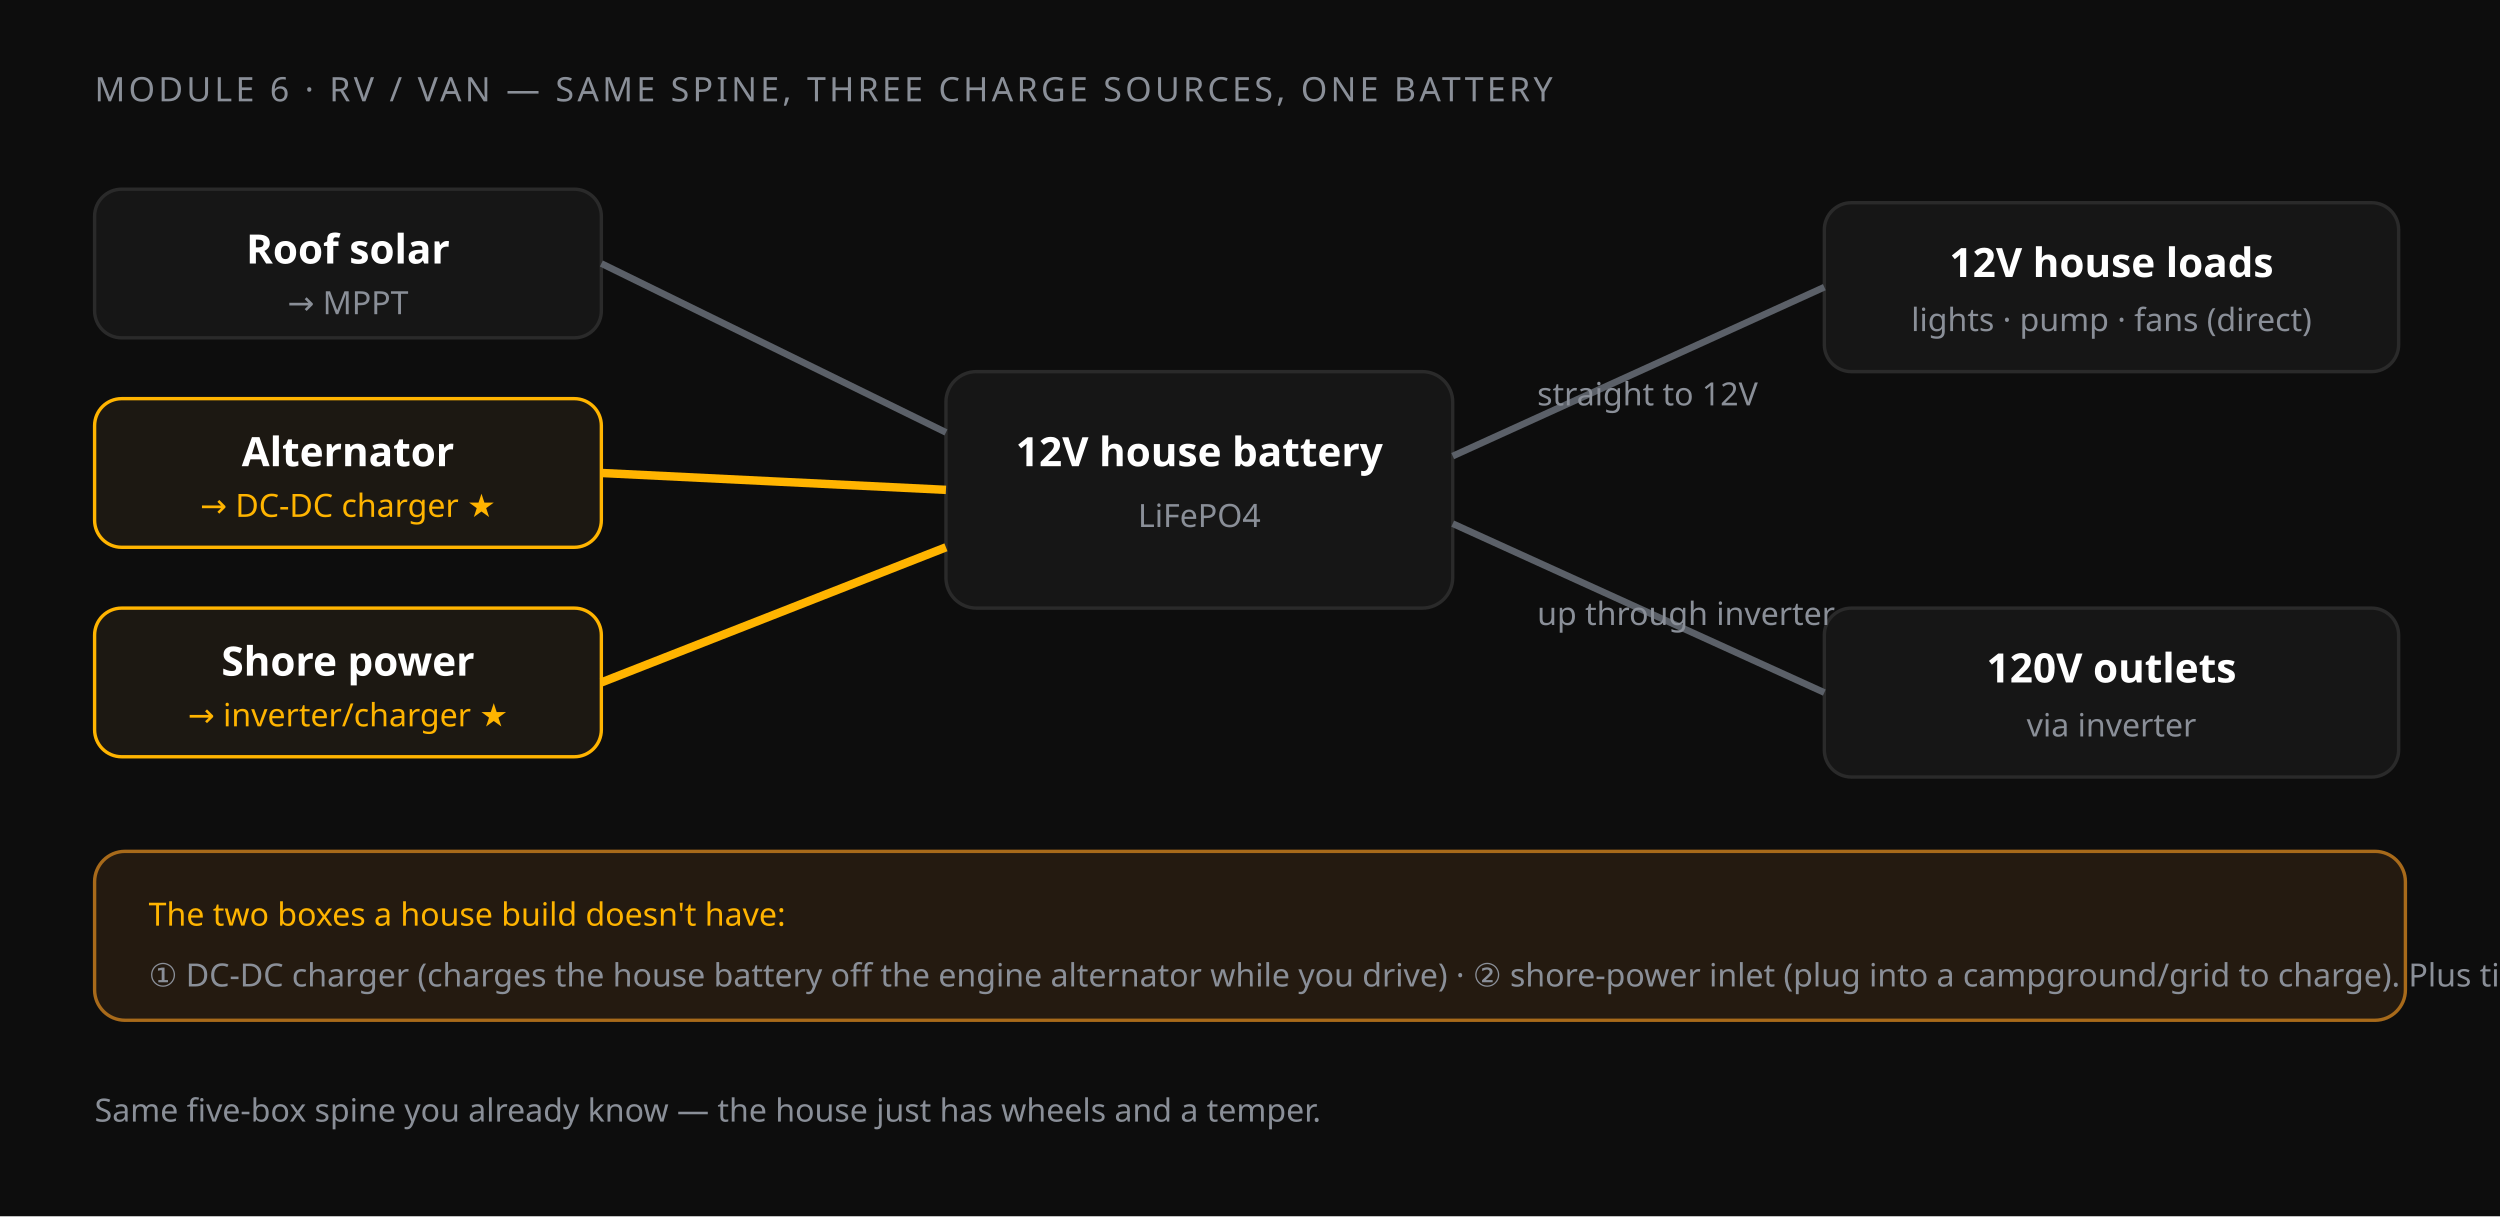
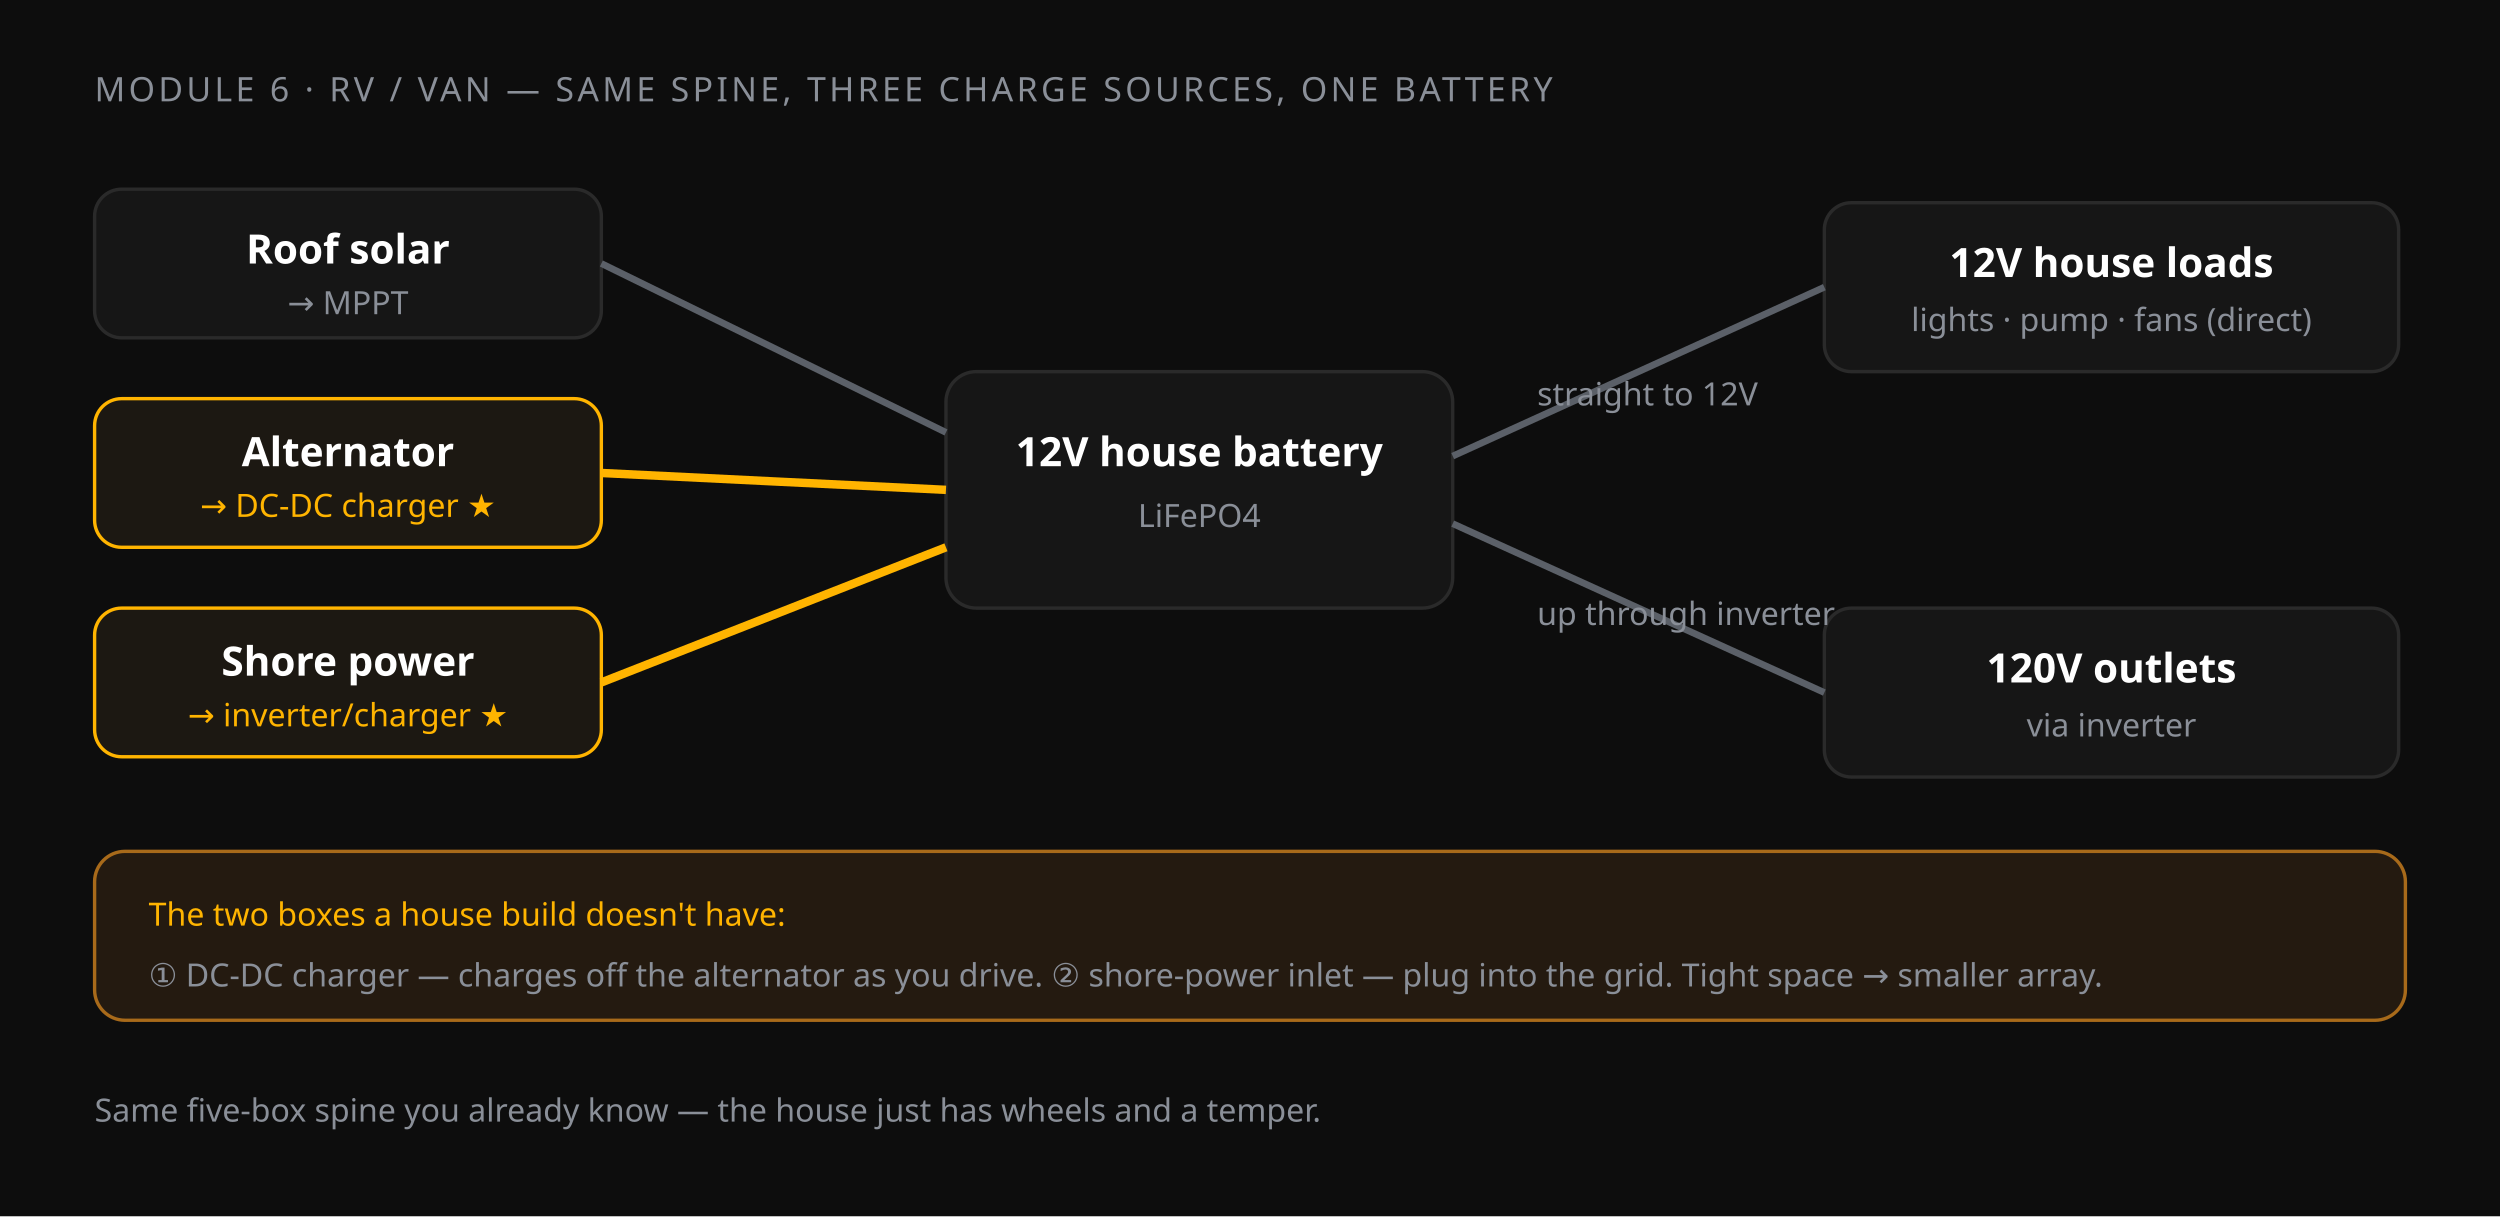
<svg xmlns="http://www.w3.org/2000/svg" viewBox="0 0 740 360" role="img" aria-labelledby="t">
  <style>text{font-family:'DM Sans',system-ui,sans-serif;fill:#fff}.lbl{font-size:10px;fill:#8a8f98;letter-spacing:.1em}.ttl{font-size:12px;font-weight:700}.s{font-size:9.5px;fill:#8a8f98}.new{font-size:9.5px;fill:#ffb400}</style>
  <rect width="740" height="360" fill="#0d0d0d" />
  <text x="28" y="30" class="lbl">MODULE 6 · RV / VAN — SAME SPINE, THREE CHARGE SOURCES, ONE BATTERY</text>
  <rect x="28" y="56" width="150" height="44" rx="8" fill="#161616" stroke="#2a2a2a" />
  <text x="103" y="78" text-anchor="middle" class="ttl">Roof solar</text>
  <text x="103" y="93" text-anchor="middle" class="s">→ MPPT</text>
  <rect x="28" y="118" width="150" height="44" rx="8" fill="#1c1812" stroke="#ffb400" />
  <text x="103" y="138" text-anchor="middle" class="ttl" fill="#ffb400">Alternator</text>
  <text x="103" y="153" text-anchor="middle" class="new">→ DC-DC charger ★</text>
  <rect x="28" y="180" width="150" height="44" rx="8" fill="#1c1812" stroke="#ffb400" />
  <text x="103" y="200" text-anchor="middle" class="ttl" fill="#ffb400">Shore power</text>
  <text x="103" y="215" text-anchor="middle" class="new">→ inverter/charger ★</text>
  <rect x="280" y="110" width="150" height="70" rx="9" fill="#161616" stroke="#2a2a2a" />
  <text x="355" y="138" text-anchor="middle" class="ttl">12V house battery</text>
  <text x="355" y="156" text-anchor="middle" class="s">LiFePO4</text>
  <line x1="178" y1="78" x2="280" y2="128" stroke="#5b6068" stroke-width="2" />
  <line x1="178" y1="140" x2="280" y2="145" stroke="#ffb400" stroke-width="2.5" />
  <line x1="178" y1="202" x2="280" y2="162" stroke="#ffb400" stroke-width="2.5" />
  <rect x="540" y="60" width="170" height="50" rx="8" fill="#161616" stroke="#2a2a2a" />
  <text x="625" y="82" text-anchor="middle" class="ttl">12V house loads</text>
  <text x="625" y="98" text-anchor="middle" class="s">lights · pump · fans (direct)</text>
  <rect x="540" y="180" width="170" height="50" rx="8" fill="#161616" stroke="#2a2a2a" />
  <text x="625" y="202" text-anchor="middle" class="ttl">120V outlets</text>
  <text x="625" y="218" text-anchor="middle" class="s">via inverter</text>
  <line x1="430" y1="135" x2="540" y2="85" stroke="#5b6068" stroke-width="2" />
  <line x1="430" y1="155" x2="540" y2="205" stroke="#5b6068" stroke-width="2" />
  <text x="455" y="120" class="s">straight to 12V</text>
  <text x="455" y="185" class="s">up through inverter</text>
  <rect x="28" y="252" width="684" height="50" rx="9" fill="#241a10" stroke="#a86a1a" />
  <text x="44" y="274" class="new">The two boxes a house build doesn't have:</text>
-   <text x="44" y="292" class="s" fill="#ffd98a">① DC-DC charger (charges the house battery off the engine alternator while you drive) · ② shore-power inlet (plug into a campground/grid to charge). Plus tight space &amp; weight limits → smaller array.</text>
+   <text x="44" y="292" class="s" fill="#ffd98a">① DC-DC charger — charges off the alternator as you drive. ② shore-power inlet — plug into the grid. Tight space → smaller array.</text>
  <text x="28" y="332" class="s">Same five-box spine you already know — the house just has wheels and a temper.</text>
</svg>
